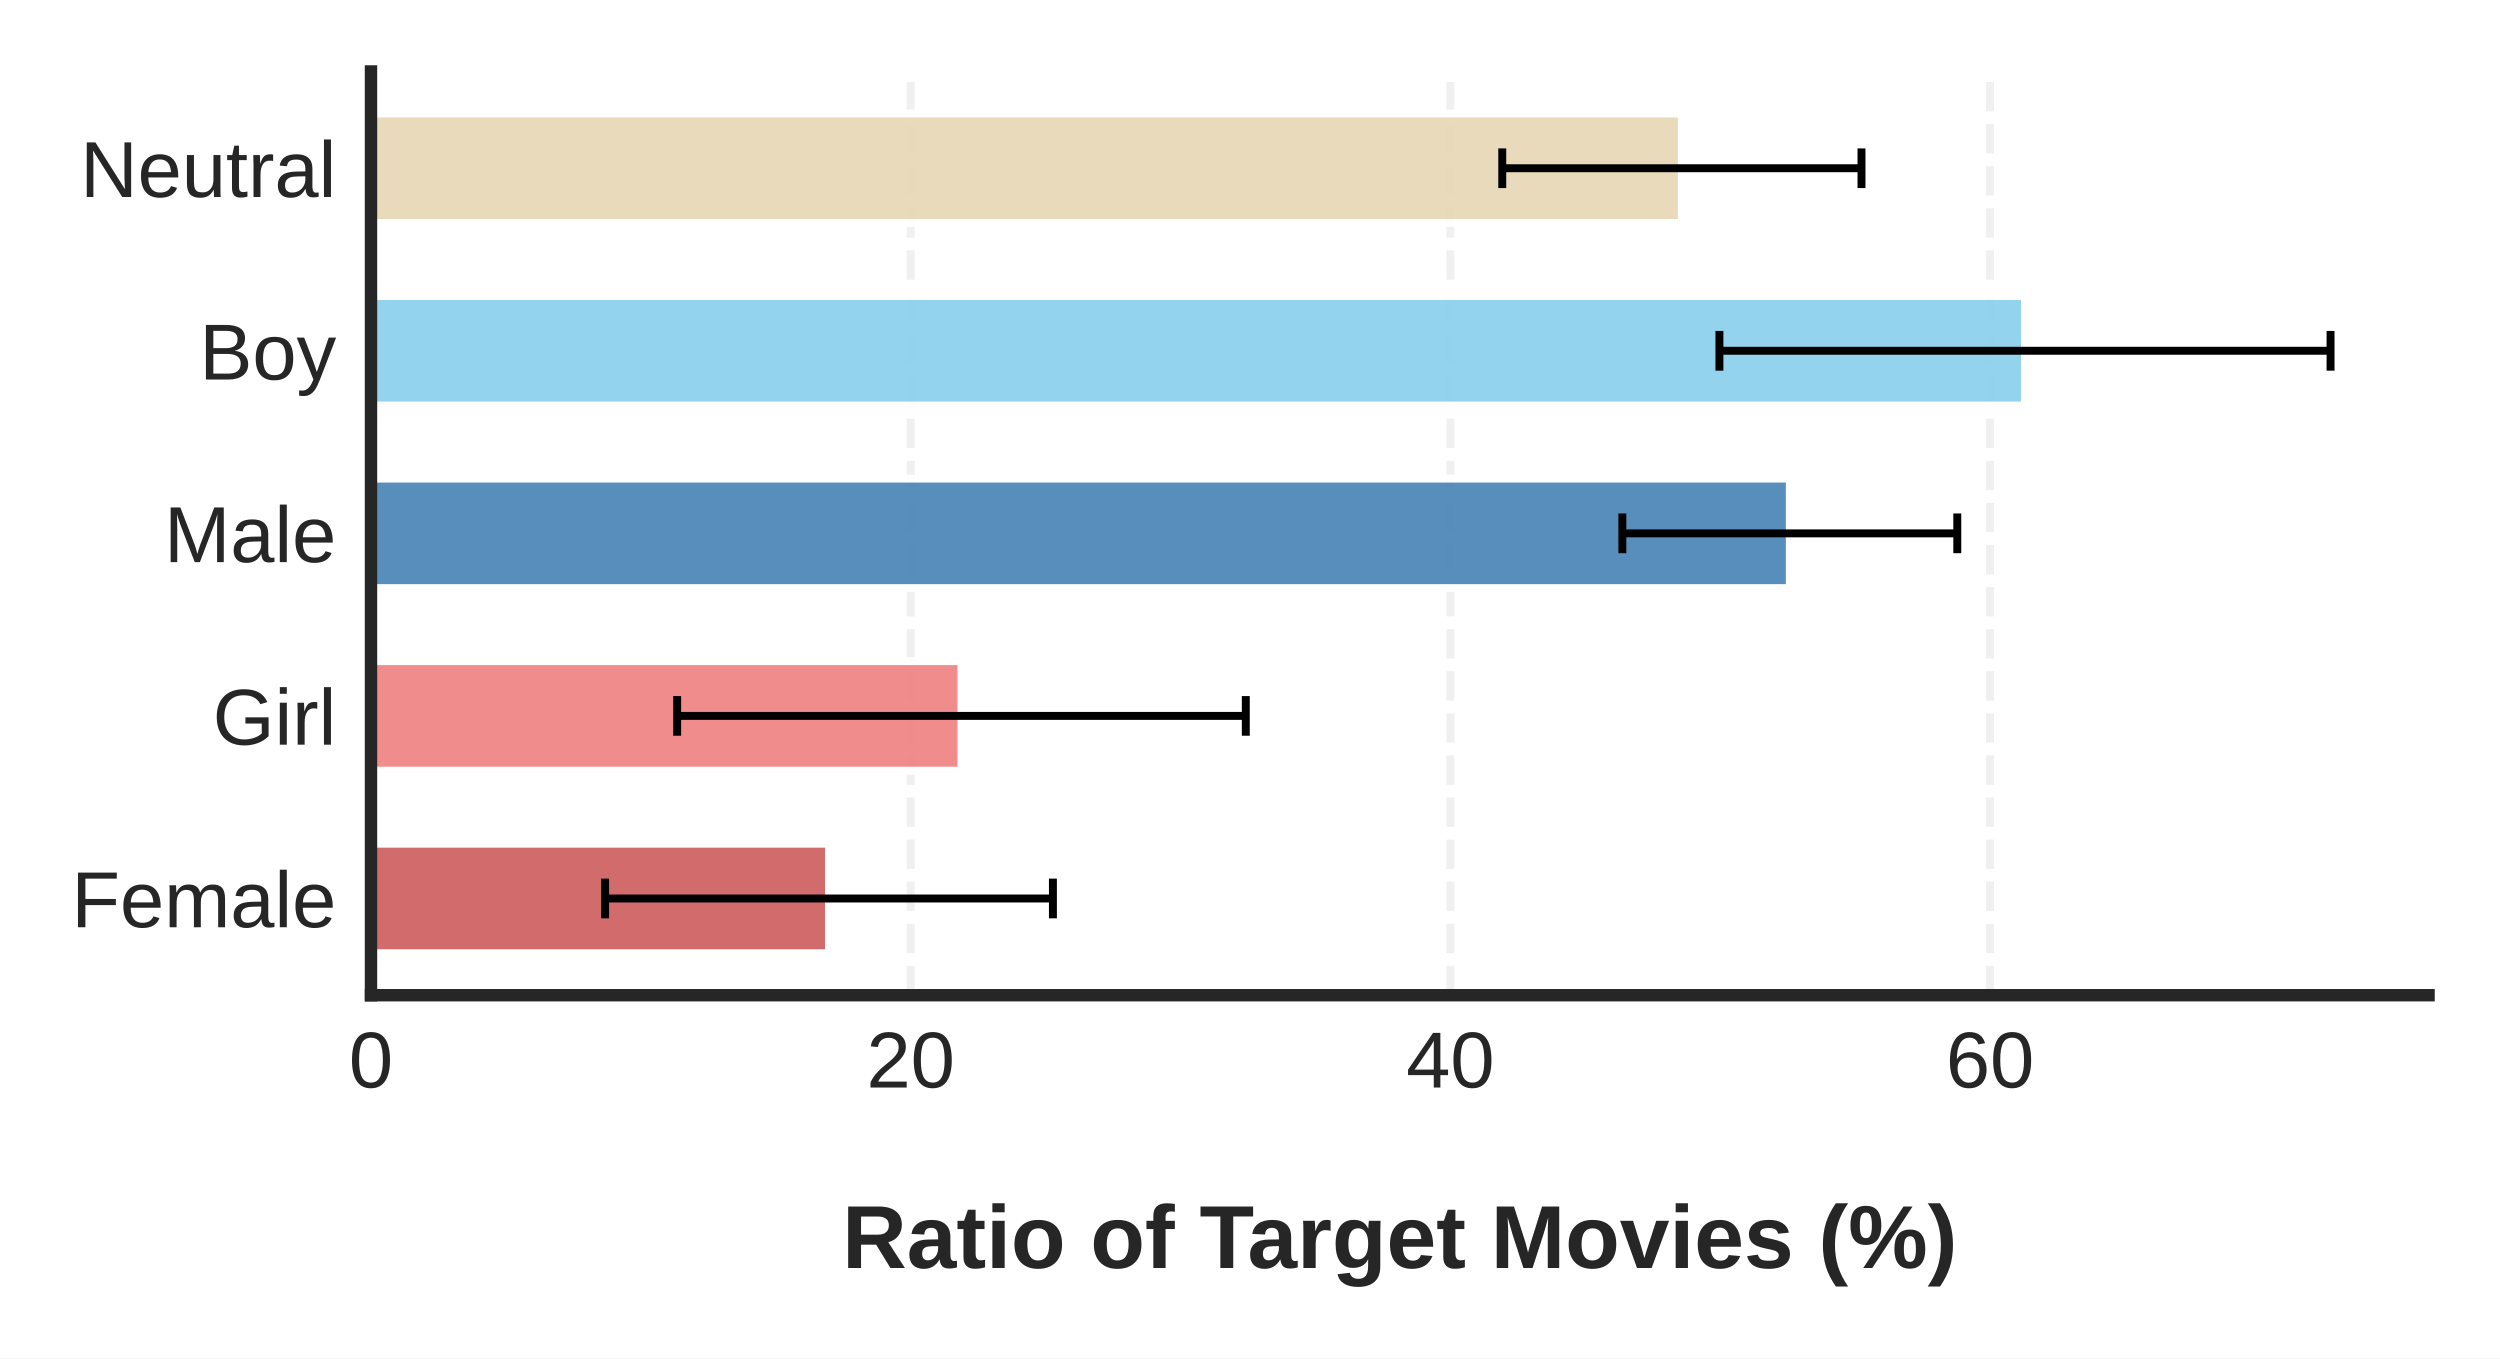
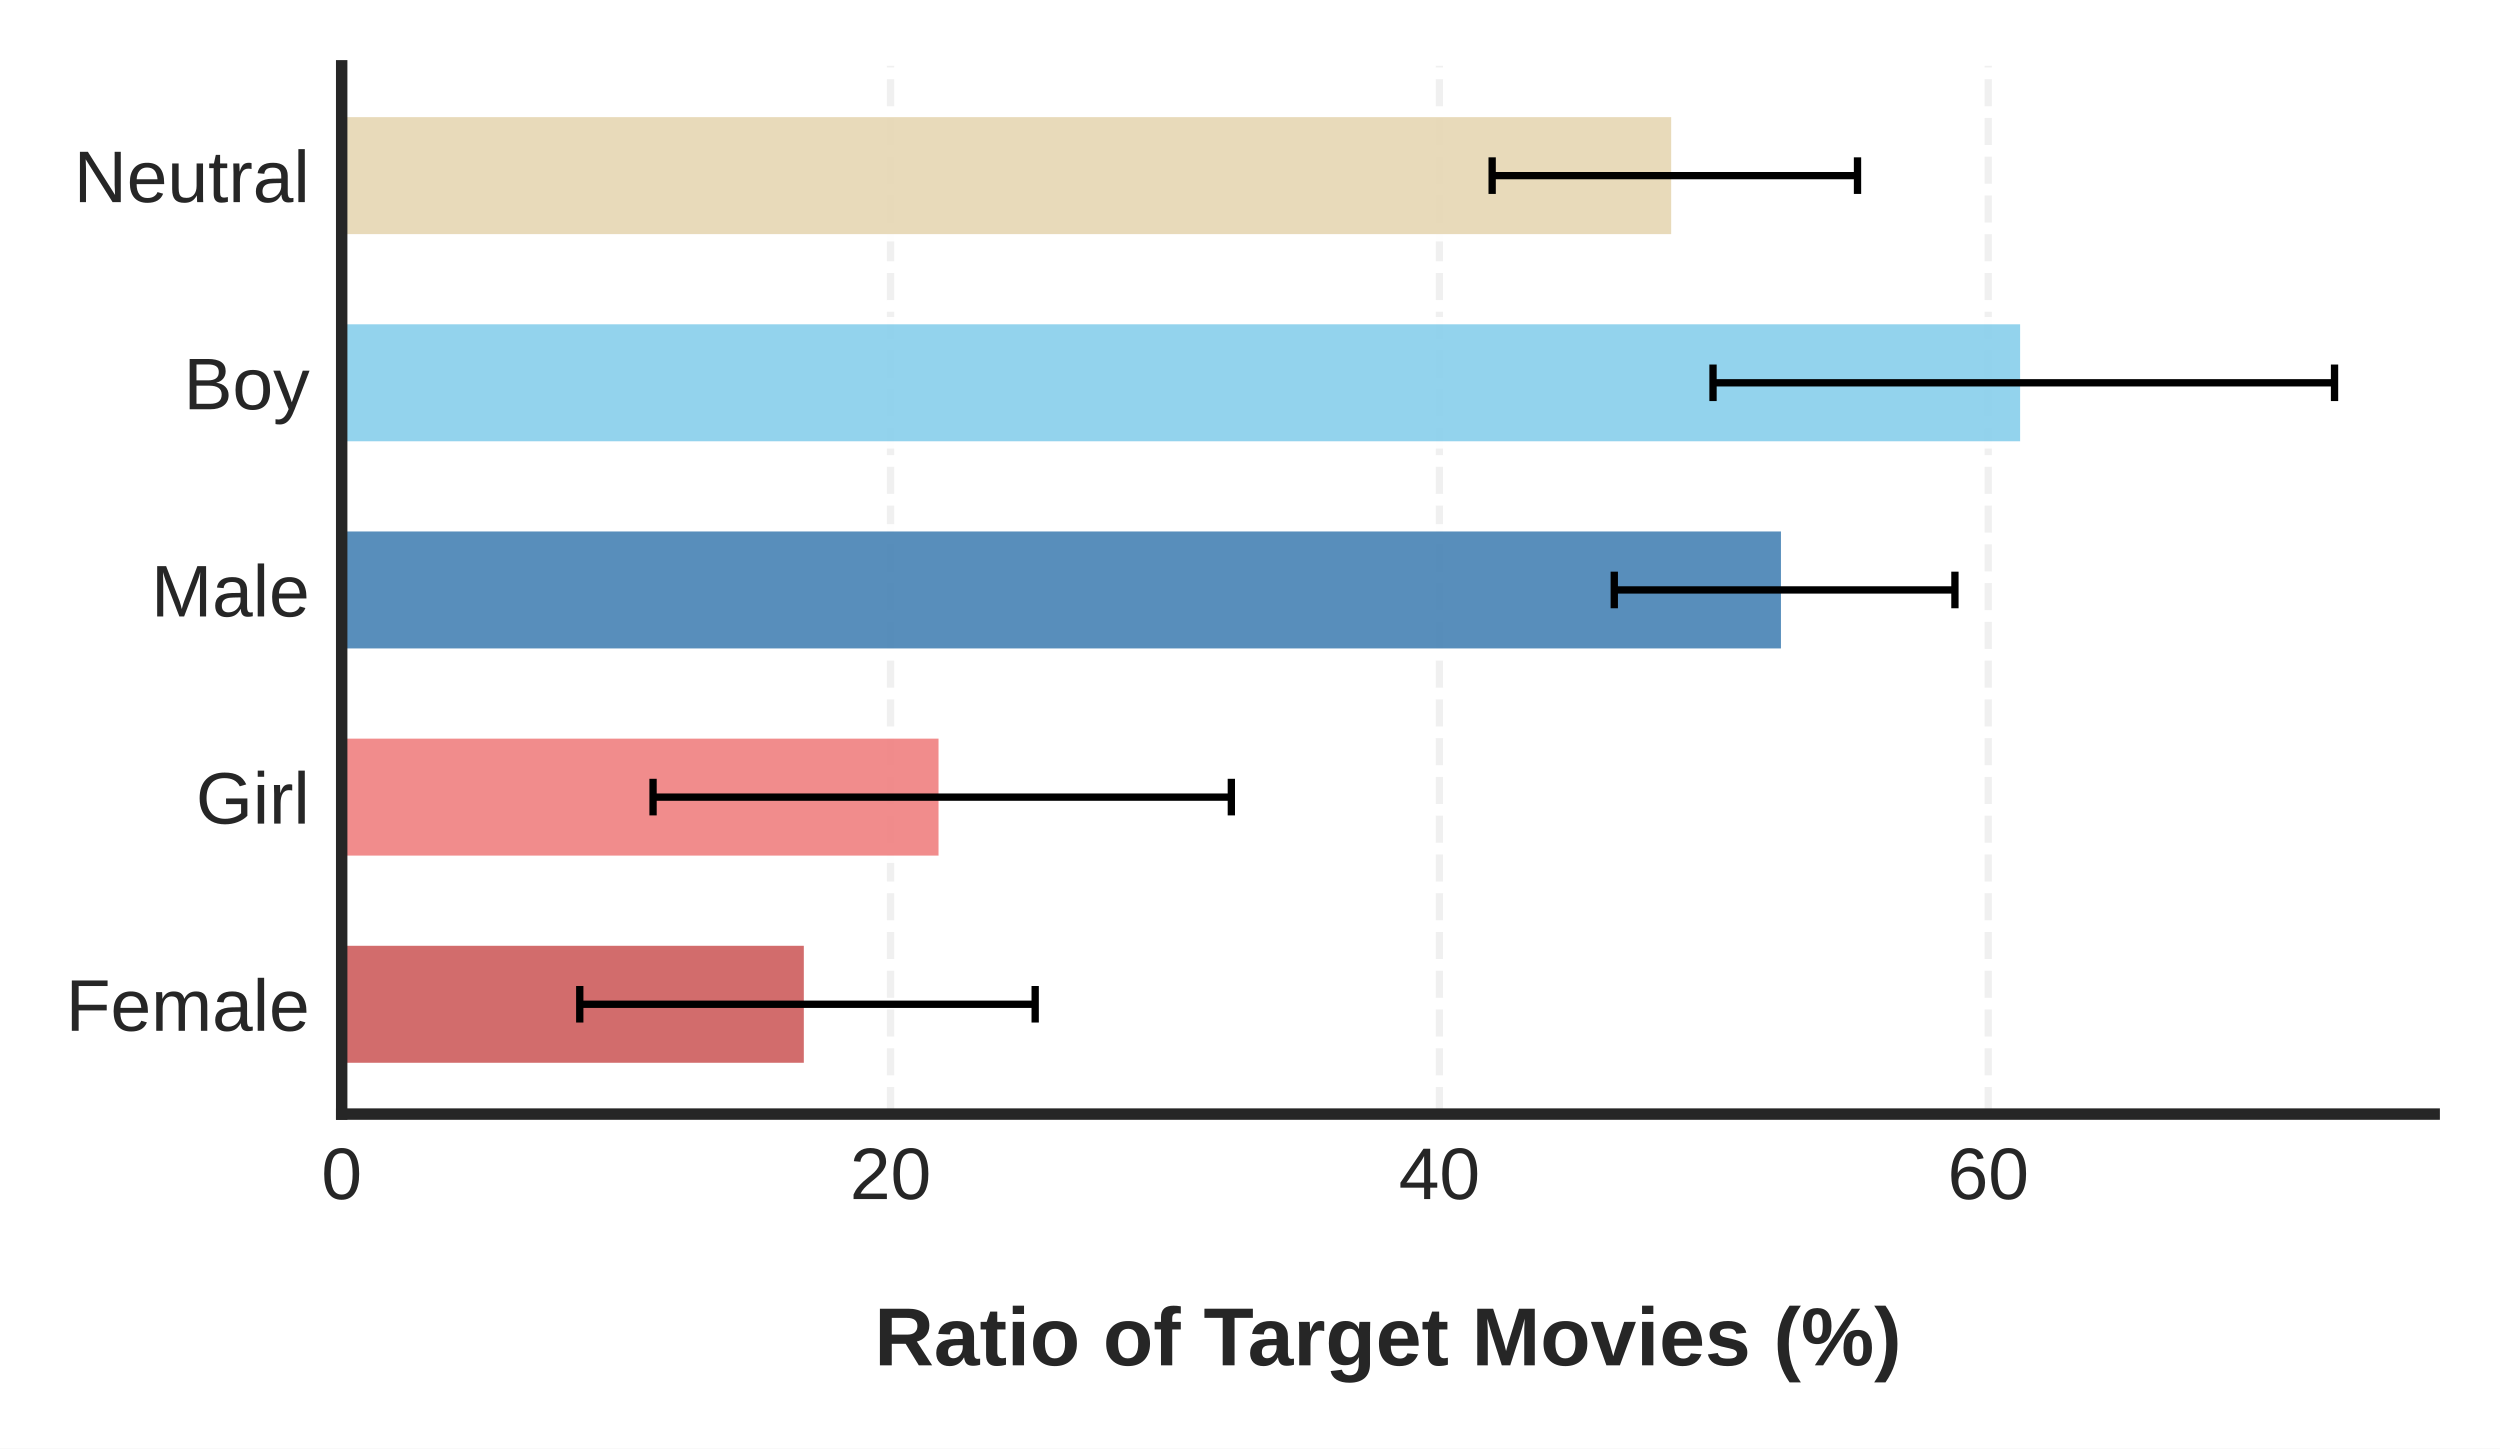
- <svg xmlns="http://www.w3.org/2000/svg" xmlns:xlink="http://www.w3.org/1999/xlink" width="251.854pt" height="136.847pt" viewBox="0 0 251.854 136.847" version="1.1">
+ <svg xmlns="http://www.w3.org/2000/svg" xmlns:xlink="http://www.w3.org/1999/xlink" width="273.454pt" height="158.447pt" viewBox="0 0 273.454 158.447" version="1.1">
  <defs>
    <style type="text/css">*{stroke-linejoin: round; stroke-linecap: butt}</style>
  </defs>
  <g id="figure_1">
    <g id="patch_1">
-       <path d="M 0 136.847  L 251.854 136.847  L 251.854 0  L 0 0  z " style="fill: #ffffff" />
+       <path d="M 0 158.447  L 273.454 158.447  L 273.454 0  L 0 0  z " style="fill: #ffffff" />
    </g>
    <g id="axes_1">
      <g id="patch_2">
-         <path d="M 37.374 100.26  L 244.654 100.26  L 244.654 7.2  L 37.374 7.2  z " style="fill: #ffffff" />
+         <path d="M 37.374 121.86  L 266.254 121.86  L 266.254 7.2  L 37.374 7.2  z " style="fill: #ffffff" />
      </g>
      <g id="matplotlib.axis_1">
        <g id="xtick_1">
          <g id="line2d_1">
-             <path d="M 37.374 100.26  L 37.374 7.2  " clip-path="url(#pb22644acde)" style="fill: none; stroke-dasharray: 2.96,1.28; stroke-dashoffset: 0; stroke: #cccccc; stroke-opacity: 0.3; stroke-width: 0.8" />
+             <path d="M 37.374 121.86  L 37.374 7.2  " clip-path="url(#pe53cbeec93)" style="fill: none; stroke-dasharray: 2.96,1.28; stroke-dashoffset: 0; stroke: #cccccc; stroke-opacity: 0.3; stroke-width: 0.8" />
          </g>
          <g id="text_1">
-             <g style="fill: #262626" transform="translate(35.14937 109.5575) scale(0.08 -0.08)">
+             <g style="fill: #262626" transform="translate(35.14937 131.1575) scale(0.08 -0.08)">
              <defs>
                <path id="LiberationSans-30" d="M 3309 2203  Q 3309 1100 2920 518  Q 2531 -63 1772 -63  Q 1013 -63 631 515  Q 250 1094 250 2203  Q 250 3338 620 3903  Q 991 4469 1791 4469  Q 2569 4469 2939 3897  Q 3309 3325 3309 2203  z M 2738 2203  Q 2738 3156 2517 3584  Q 2297 4013 1791 4013  Q 1272 4013 1045 3591  Q 819 3169 819 2203  Q 819 1266 1048 831  Q 1278 397 1778 397  Q 2275 397 2506 840  Q 2738 1284 2738 2203  z " transform="scale(0.015625)" />
              </defs>
              <use xlink:href="#LiberationSans-30" />
            </g>
          </g>
        </g>
        <g id="xtick_2">
          <g id="line2d_2">
-             <path d="M 91.743 100.26  L 91.743 7.2  " clip-path="url(#pb22644acde)" style="fill: none; stroke-dasharray: 2.96,1.28; stroke-dashoffset: 0; stroke: #cccccc; stroke-opacity: 0.3; stroke-width: 0.8" />
+             <path d="M 97.409 121.86  L 97.409 7.2  " clip-path="url(#pe53cbeec93)" style="fill: none; stroke-dasharray: 2.96,1.28; stroke-dashoffset: 0; stroke: #cccccc; stroke-opacity: 0.3; stroke-width: 0.8" />
          </g>
          <g id="text_2">
-             <g style="fill: #262626" transform="translate(87.29443 109.5575) scale(0.08 -0.08)">
+             <g style="fill: #262626" transform="translate(92.9601 131.1575) scale(0.08 -0.08)">
              <defs>
                <path id="LiberationSans-32" d="M 322 0  L 322 397  Q 481 763 711 1042  Q 941 1322 1194 1548  Q 1447 1775 1695 1969  Q 1944 2163 2144 2356  Q 2344 2550 2467 2762  Q 2591 2975 2591 3244  Q 2591 3606 2378 3806  Q 2166 4006 1788 4006  Q 1428 4006 1195 3811  Q 963 3616 922 3263  L 347 3316  Q 409 3844 795 4156  Q 1181 4469 1788 4469  Q 2453 4469 2811 4155  Q 3169 3841 3169 3263  Q 3169 3006 3051 2753  Q 2934 2500 2703 2247  Q 2472 1994 1819 1463  Q 1459 1169 1246 933  Q 1034 697 941 478  L 3238 478  L 3238 0  L 322 0  z " transform="scale(0.015625)" />
              </defs>
              <use xlink:href="#LiberationSans-32" />
              <use xlink:href="#LiberationSans-30" transform="translate(55.61523 0)" />
            </g>
          </g>
        </g>
        <g id="xtick_3">
          <g id="line2d_3">
-             <path d="M 146.113 100.26  L 146.113 7.2  " clip-path="url(#pb22644acde)" style="fill: none; stroke-dasharray: 2.96,1.28; stroke-dashoffset: 0; stroke: #cccccc; stroke-opacity: 0.3; stroke-width: 0.8" />
+             <path d="M 157.444 121.86  L 157.444 7.2  " clip-path="url(#pe53cbeec93)" style="fill: none; stroke-dasharray: 2.96,1.28; stroke-dashoffset: 0; stroke: #cccccc; stroke-opacity: 0.3; stroke-width: 0.8" />
          </g>
          <g id="text_3">
-             <g style="fill: #262626" transform="translate(141.6639 109.5575) scale(0.08 -0.08)">
+             <g style="fill: #262626" transform="translate(152.9952 131.1575) scale(0.08 -0.08)">
              <defs>
                <path id="LiberationSans-34" d="M 2753 997  L 2753 0  L 2222 0  L 2222 997  L 147 997  L 147 1434  L 2163 4403  L 2753 4403  L 2753 1441  L 3372 1441  L 3372 997  L 2753 997  z M 2222 3769  Q 2216 3750 2134 3603  Q 2053 3456 2013 3397  L 884 1734  L 716 1503  L 666 1441  L 2222 1441  L 2222 3769  z " transform="scale(0.015625)" />
              </defs>
              <use xlink:href="#LiberationSans-34" />
              <use xlink:href="#LiberationSans-30" transform="translate(55.61523 0)" />
            </g>
          </g>
        </g>
        <g id="xtick_4">
          <g id="line2d_4">
-             <path d="M 200.482 100.26  L 200.482 7.2  " clip-path="url(#pb22644acde)" style="fill: none; stroke-dasharray: 2.96,1.28; stroke-dashoffset: 0; stroke: #cccccc; stroke-opacity: 0.3; stroke-width: 0.8" />
+             <path d="M 217.479 121.86  L 217.479 7.2  " clip-path="url(#pe53cbeec93)" style="fill: none; stroke-dasharray: 2.96,1.28; stroke-dashoffset: 0; stroke: #cccccc; stroke-opacity: 0.3; stroke-width: 0.8" />
          </g>
          <g id="text_4">
-             <g style="fill: #262626" transform="translate(196.0333 109.5575) scale(0.08 -0.08)">
+             <g style="fill: #262626" transform="translate(213.0303 131.1575) scale(0.08 -0.08)">
              <defs>
                <path id="LiberationSans-36" d="M 3278 1441  Q 3278 744 2900 340  Q 2522 -63 1856 -63  Q 1113 -63 719 490  Q 325 1044 325 2100  Q 325 3244 734 3856  Q 1144 4469 1900 4469  Q 2897 4469 3156 3572  L 2619 3475  Q 2453 4013 1894 4013  Q 1413 4013 1148 3564  Q 884 3116 884 2266  Q 1038 2550 1316 2698  Q 1594 2847 1953 2847  Q 2563 2847 2920 2465  Q 3278 2084 3278 1441  z M 2706 1416  Q 2706 1894 2472 2153  Q 2238 2413 1819 2413  Q 1425 2413 1183 2183  Q 941 1953 941 1550  Q 941 1041 1192 716  Q 1444 391 1838 391  Q 2244 391 2475 664  Q 2706 938 2706 1416  z " transform="scale(0.015625)" />
              </defs>
              <use xlink:href="#LiberationSans-36" />
              <use xlink:href="#LiberationSans-30" transform="translate(55.61523 0)" />
            </g>
          </g>
        </g>
        <g id="text_5">
-           <g style="fill: #262626" transform="translate(84.84461 127.7397) scale(0.09 -0.09)">
+           <g style="fill: #262626" transform="translate(95.64461 149.3397) scale(0.09 -0.09)">
            <defs>
              <path id="LiberationSans-Bold-52" d="M 3453 0  L 2431 1672  L 1350 1672  L 1350 0  L 428 0  L 428 4403  L 2628 4403  Q 3416 4403 3844 4064  Q 4272 3725 4272 3091  Q 4272 2628 4009 2292  Q 3747 1956 3300 1850  L 4491 0  L 3453 0  z M 3344 3053  Q 3344 3688 2531 3688  L 1350 3688  L 1350 2388  L 2556 2388  Q 2944 2388 3144 2563  Q 3344 2738 3344 3053  z " transform="scale(0.015625)" />
              <path id="LiberationSans-Bold-61" d="M 1228 -63  Q 738 -63 463 204  Q 188 472 188 956  Q 188 1481 530 1756  Q 872 2031 1522 2038  L 2250 2050  L 2250 2222  Q 2250 2553 2134 2714  Q 2019 2875 1756 2875  Q 1513 2875 1398 2764  Q 1284 2653 1256 2397  L 341 2441  Q 425 2934 792 3189  Q 1159 3444 1794 3444  Q 2434 3444 2781 3128  Q 3128 2813 3128 2231  L 3128 1000  Q 3128 716 3192 608  Q 3256 500 3406 500  Q 3506 500 3600 519  L 3600 44  Q 3522 25 3459 9  Q 3397 -6 3334 -15  Q 3272 -25 3201 -31  Q 3131 -38 3038 -38  Q 2706 -38 2548 125  Q 2391 288 2359 603  L 2341 603  Q 1972 -63 1228 -63  z M 2250 1566  L 1800 1559  Q 1494 1547 1366 1492  Q 1238 1438 1170 1325  Q 1103 1213 1103 1025  Q 1103 784 1214 667  Q 1325 550 1509 550  Q 1716 550 1886 662  Q 2056 775 2153 973  Q 2250 1172 2250 1394  L 2250 1566  z " transform="scale(0.015625)" />
              <path id="LiberationSans-Bold-74" d="M 1313 -56  Q 925 -56 715 155  Q 506 366 506 794  L 506 2788  L 78 2788  L 78 3381  L 550 3381  L 825 4175  L 1375 4175  L 1375 3381  L 2016 3381  L 2016 2788  L 1375 2788  L 1375 1031  Q 1375 784 1469 667  Q 1563 550 1759 550  Q 1863 550 2053 594  L 2053 50  Q 1728 -56 1313 -56  z " transform="scale(0.015625)" />
              <path id="LiberationSans-Bold-69" d="M 447 3991  L 447 4638  L 1325 4638  L 1325 3991  L 447 3991  z M 447 0  L 447 3381  L 1325 3381  L 1325 0  L 447 0  z " transform="scale(0.015625)" />
              <path id="LiberationSans-Bold-6f" d="M 3659 1694  Q 3659 872 3203 404  Q 2747 -63 1941 -63  Q 1150 -63 700 406  Q 250 875 250 1694  Q 250 2509 700 2976  Q 1150 3444 1959 3444  Q 2788 3444 3223 2992  Q 3659 2541 3659 1694  z M 2741 1694  Q 2741 2297 2544 2569  Q 2347 2841 1972 2841  Q 1172 2841 1172 1694  Q 1172 1128 1367 833  Q 1563 538 1931 538  Q 2741 538 2741 1694  z " transform="scale(0.015625)" />
              <path id="LiberationSans-Bold-20" transform="scale(0.015625)" />
              <path id="LiberationSans-Bold-66" d="M 1478 2788  L 1478 0  L 603 0  L 603 2788  L 109 2788  L 109 3381  L 603 3381  L 603 3734  Q 603 4194 847 4416  Q 1091 4638 1588 4638  Q 1834 4638 2144 4588  L 2144 4022  Q 2016 4050 1888 4050  Q 1663 4050 1570 3961  Q 1478 3872 1478 3647  L 1478 3381  L 2144 3381  L 2144 2788  L 1478 2788  z " transform="scale(0.015625)" />
              <path id="LiberationSans-Bold-54" d="M 2416 3691  L 2416 0  L 1494 0  L 1494 3691  L 72 3691  L 72 4403  L 3841 4403  L 3841 3691  L 2416 3691  z " transform="scale(0.015625)" />
              <path id="LiberationSans-Bold-72" d="M 447 0  L 447 2588  Q 447 2866 439 3052  Q 431 3238 422 3381  L 1259 3381  Q 1269 3325 1284 3039  Q 1300 2753 1300 2659  L 1313 2659  Q 1441 3016 1541 3161  Q 1641 3306 1778 3376  Q 1916 3447 2122 3447  Q 2291 3447 2394 3400  L 2394 2666  Q 2181 2713 2019 2713  Q 1691 2713 1508 2447  Q 1325 2181 1325 1659  L 1325 0  L 447 0  z " transform="scale(0.015625)" />
              <path id="LiberationSans-Bold-67" d="M 1863 -1356  Q 1244 -1356 867 -1120  Q 491 -884 403 -447  L 1281 -344  Q 1328 -547 1483 -662  Q 1638 -778 1888 -778  Q 2253 -778 2422 -553  Q 2591 -328 2591 116  L 2591 294  L 2597 628  L 2591 628  Q 2300 6 1503 6  Q 913 6 588 450  Q 263 894 263 1719  Q 263 2547 597 2997  Q 931 3447 1569 3447  Q 2306 3447 2591 2838  L 2606 2838  Q 2606 2947 2620 3134  Q 2634 3322 2650 3381  L 3481 3381  Q 3463 3044 3463 2600  L 3463 103  Q 3463 -619 3053 -987  Q 2644 -1356 1863 -1356  z M 2597 1738  Q 2597 2259 2411 2551  Q 2225 2844 1881 2844  Q 1178 2844 1178 1719  Q 1178 616 1875 616  Q 2225 616 2411 908  Q 2597 1200 2597 1738  z " transform="scale(0.015625)" />
              <path id="LiberationSans-Bold-65" d="M 1831 -63  Q 1069 -63 659 389  Q 250 841 250 1706  Q 250 2544 665 2994  Q 1081 3444 1844 3444  Q 2572 3444 2956 2961  Q 3341 2478 3341 1547  L 3341 1522  L 1172 1522  Q 1172 1028 1355 776  Q 1538 525 1875 525  Q 2341 525 2463 928  L 3291 856  Q 2931 -63 1831 -63  z M 1831 2891  Q 1522 2891 1355 2675  Q 1188 2459 1178 2072  L 2491 2072  Q 2466 2481 2294 2686  Q 2122 2891 1831 2891  z " transform="scale(0.015625)" />
              <path id="LiberationSans-Bold-4d" d="M 4084 0  L 4084 2669  Q 4084 2759 4086 2850  Q 4088 2941 4116 3628  Q 3894 2788 3788 2456  L 2994 0  L 2338 0  L 1544 2456  L 1209 3628  Q 1247 2903 1247 2669  L 1247 0  L 428 0  L 428 4403  L 1663 4403  L 2450 1941  L 2519 1703  L 2669 1113  L 2866 1819  L 3675 4403  L 4903 4403  L 4903 0  L 4084 0  z " transform="scale(0.015625)" />
              <path id="LiberationSans-Bold-76" d="M 2284 0  L 1234 0  L 25 3381  L 953 3381  L 1544 1491  Q 1591 1334 1766 709  Q 1797 838 1894 1159  Q 1991 1481 2613 3381  L 3531 3381  L 2284 0  z " transform="scale(0.015625)" />
              <path id="LiberationSans-Bold-73" d="M 3297 988  Q 3297 497 2895 217  Q 2494 -63 1784 -63  Q 1088 -63 717 157  Q 347 378 225 844  L 997 959  Q 1063 719 1223 619  Q 1384 519 1784 519  Q 2153 519 2322 612  Q 2491 706 2491 906  Q 2491 1069 2355 1164  Q 2219 1259 1894 1325  Q 1150 1472 890 1598  Q 631 1725 495 1926  Q 359 2128 359 2422  Q 359 2906 732 3176  Q 1106 3447 1791 3447  Q 2394 3447 2761 3212  Q 3128 2978 3219 2534  L 2441 2453  Q 2403 2659 2256 2761  Q 2109 2863 1791 2863  Q 1478 2863 1322 2783  Q 1166 2703 1166 2516  Q 1166 2369 1286 2283  Q 1406 2197 1691 2141  Q 2088 2059 2395 1973  Q 2703 1888 2889 1769  Q 3075 1650 3186 1464  Q 3297 1278 3297 988  z " transform="scale(0.015625)" />
              <path id="LiberationSans-Bold-28" d="M 1247 -1328  Q 756 -622 537 81  Q 319 784 319 1659  Q 319 2531 537 3232  Q 756 3934 1247 4638  L 2125 4638  Q 1631 3925 1407 3219  Q 1184 2513 1184 1656  Q 1184 803 1406 101  Q 1628 -600 2125 -1328  L 1247 -1328  z " transform="scale(0.015625)" />
              <path id="LiberationSans-Bold-25" d="M 5522 1350  Q 5522 669 5240 309  Q 4959 -50 4416 -50  Q 3866 -50 3587 306  Q 3309 663 3309 1350  Q 3309 2050 3578 2401  Q 3847 2753 4428 2753  Q 4991 2753 5256 2398  Q 5522 2044 5522 1350  z M 1725 0  L 1081 0  L 3956 4403  L 4609 4403  L 1725 0  z M 1275 4453  Q 1834 4453 2104 4100  Q 2375 3747 2375 3053  Q 2375 2372 2092 2011  Q 1809 1650 1259 1650  Q 716 1650 437 2008  Q 159 2366 159 3053  Q 159 3763 428 4108  Q 697 4453 1275 4453  z M 4850 1350  Q 4850 1847 4754 2059  Q 4659 2272 4428 2272  Q 4178 2272 4083 2056  Q 3988 1841 3988 1350  Q 3988 850 4088 645  Q 4188 441 4422 441  Q 4650 441 4750 653  Q 4850 866 4850 1350  z M 1697 3053  Q 1697 3544 1601 3756  Q 1506 3969 1275 3969  Q 1025 3969 928 3758  Q 831 3547 831 3053  Q 831 2559 932 2348  Q 1034 2138 1269 2138  Q 1500 2138 1598 2350  Q 1697 2563 1697 3053  z " transform="scale(0.015625)" />
              <path id="LiberationSans-Bold-29" d="M 6 -1328  Q 506 -597 726 101  Q 947 800 947 1656  Q 947 2516 722 3223  Q 497 3931 6 4638  L 884 4638  Q 1378 3928 1595 3225  Q 1813 2522 1813 1659  Q 1813 791 1595 87  Q 1378 -616 884 -1328  L 6 -1328  z " transform="scale(0.015625)" />
            </defs>
            <use xlink:href="#LiberationSans-Bold-52" />
            <use xlink:href="#LiberationSans-Bold-61" transform="translate(72.2168 0)" />
            <use xlink:href="#LiberationSans-Bold-74" transform="translate(127.832 0)" />
            <use xlink:href="#LiberationSans-Bold-69" transform="translate(161.1328 0)" />
            <use xlink:href="#LiberationSans-Bold-6f" transform="translate(188.916 0)" />
            <use xlink:href="#LiberationSans-Bold-20" transform="translate(250 0)" />
            <use xlink:href="#LiberationSans-Bold-6f" transform="translate(277.7832 0)" />
            <use xlink:href="#LiberationSans-Bold-66" transform="translate(338.8672 0)" />
            <use xlink:href="#LiberationSans-Bold-20" transform="translate(372.168 0)" />
            <use xlink:href="#LiberationSans-Bold-54" transform="translate(399.9512 0)" />
            <use xlink:href="#LiberationSans-Bold-61" transform="translate(453.6602 0)" />
            <use xlink:href="#LiberationSans-Bold-72" transform="translate(509.2754 0)" />
            <use xlink:href="#LiberationSans-Bold-67" transform="translate(548.1914 0)" />
            <use xlink:href="#LiberationSans-Bold-65" transform="translate(609.2754 0)" />
            <use xlink:href="#LiberationSans-Bold-74" transform="translate(664.8906 0)" />
            <use xlink:href="#LiberationSans-Bold-20" transform="translate(698.1914 0)" />
            <use xlink:href="#LiberationSans-Bold-4d" transform="translate(725.9746 0)" />
            <use xlink:href="#LiberationSans-Bold-6f" transform="translate(809.2754 0)" />
            <use xlink:href="#LiberationSans-Bold-76" transform="translate(870.3594 0)" />
            <use xlink:href="#LiberationSans-Bold-69" transform="translate(925.9746 0)" />
            <use xlink:href="#LiberationSans-Bold-65" transform="translate(953.7578 0)" />
            <use xlink:href="#LiberationSans-Bold-73" transform="translate(1009.373 0)" />
            <use xlink:href="#LiberationSans-Bold-20" transform="translate(1064.988 0)" />
            <use xlink:href="#LiberationSans-Bold-28" transform="translate(1092.771 0)" />
            <use xlink:href="#LiberationSans-Bold-25" transform="translate(1126.072 0)" />
            <use xlink:href="#LiberationSans-Bold-29" transform="translate(1214.988 0)" />
          </g>
        </g>
      </g>
      <g id="matplotlib.axis_2">
        <g id="ytick_1">
          <g id="text_6">
-             <g style="fill: #262626" transform="translate(7.2 93.41136) scale(0.08 -0.08)">
+             <g style="fill: #262626" transform="translate(7.2 112.7489) scale(0.08 -0.08)">
              <defs>
                <path id="LiberationSans-46" d="M 1122 3916  L 1122 2278  L 3578 2278  L 3578 1784  L 1122 1784  L 1122 0  L 525 0  L 525 4403  L 3653 4403  L 3653 3916  L 1122 3916  z " transform="scale(0.015625)" />
                <path id="LiberationSans-65" d="M 863 1572  Q 863 991 1103 675  Q 1344 359 1806 359  Q 2172 359 2392 506  Q 2613 653 2691 878  L 3184 738  Q 2881 -63 1806 -63  Q 1056 -63 664 384  Q 272 831 272 1713  Q 272 2550 664 2997  Q 1056 3444 1784 3444  Q 3275 3444 3275 1647  L 3275 1572  L 863 1572  z M 2694 2003  Q 2647 2538 2422 2783  Q 2197 3028 1775 3028  Q 1366 3028 1127 2754  Q 888 2481 869 2003  L 2694 2003  z " transform="scale(0.015625)" />
                <path id="LiberationSans-6d" d="M 2400 0  L 2400 2144  Q 2400 2634 2265 2821  Q 2131 3009 1781 3009  Q 1422 3009 1212 2734  Q 1003 2459 1003 1959  L 1003 0  L 444 0  L 444 2659  Q 444 3250 425 3381  L 956 3381  Q 959 3366 962 3297  Q 966 3228 970 3139  Q 975 3050 981 2803  L 991 2803  Q 1172 3163 1406 3303  Q 1641 3444 1978 3444  Q 2363 3444 2586 3291  Q 2809 3138 2897 2803  L 2906 2803  Q 3081 3144 3329 3294  Q 3578 3444 3931 3444  Q 4444 3444 4676 3166  Q 4909 2888 4909 2253  L 4909 0  L 4353 0  L 4353 2144  Q 4353 2634 4218 2821  Q 4084 3009 3734 3009  Q 3366 3009 3161 2736  Q 2956 2463 2956 1959  L 2956 0  L 2400 0  z " transform="scale(0.015625)" />
                <path id="LiberationSans-61" d="M 1294 -63  Q 784 -63 528 206  Q 272 475 272 944  Q 272 1469 617 1750  Q 963 2031 1731 2050  L 2491 2063  L 2491 2247  Q 2491 2659 2316 2837  Q 2141 3016 1766 3016  Q 1388 3016 1216 2887  Q 1044 2759 1009 2478  L 422 2531  Q 566 3444 1778 3444  Q 2416 3444 2737 3151  Q 3059 2859 3059 2306  L 3059 850  Q 3059 600 3125 473  Q 3191 347 3375 347  Q 3456 347 3559 369  L 3559 19  Q 3347 -31 3125 -31  Q 2813 -31 2670 133  Q 2528 297 2509 647  L 2491 647  Q 2275 259 1989 98  Q 1703 -63 1294 -63  z M 1422 359  Q 1731 359 1972 500  Q 2213 641 2352 886  Q 2491 1131 2491 1391  L 2491 1669  L 1875 1656  Q 1478 1650 1273 1575  Q 1069 1500 959 1344  Q 850 1188 850 934  Q 850 659 998 509  Q 1147 359 1422 359  z " transform="scale(0.015625)" />
                <path id="LiberationSans-6c" d="M 431 0  L 431 4638  L 994 4638  L 994 0  L 431 0  z " transform="scale(0.015625)" />
              </defs>
              <use xlink:href="#LiberationSans-46" />
              <use xlink:href="#LiberationSans-65" transform="translate(61.08398 0)" />
              <use xlink:href="#LiberationSans-6d" transform="translate(116.6992 0)" />
              <use xlink:href="#LiberationSans-61" transform="translate(200 0)" />
              <use xlink:href="#LiberationSans-6c" transform="translate(255.6152 0)" />
              <use xlink:href="#LiberationSans-65" transform="translate(277.832 0)" />
            </g>
          </g>
        </g>
        <g id="ytick_2">
          <g id="text_7">
-             <g style="fill: #262626" transform="translate(21.4325 75.02005) scale(0.08 -0.08)">
+             <g style="fill: #262626" transform="translate(21.4325 90.08883) scale(0.08 -0.08)">
              <defs>
                <path id="LiberationSans-47" d="M 322 2222  Q 322 3294 897 3881  Q 1472 4469 2513 4469  Q 3244 4469 3700 4222  Q 4156 3975 4403 3431  L 3834 3263  Q 3647 3638 3317 3809  Q 2988 3981 2497 3981  Q 1734 3981 1331 3520  Q 928 3059 928 2222  Q 928 1388 1356 905  Q 1784 422 2541 422  Q 2972 422 3345 553  Q 3719 684 3950 909  L 3950 1703  L 2634 1703  L 2634 2203  L 4500 2203  L 4500 684  Q 4150 328 3642 132  Q 3134 -63 2541 -63  Q 1850 -63 1350 212  Q 850 488 586 1005  Q 322 1522 322 2222  z " transform="scale(0.015625)" />
                <path id="LiberationSans-69" d="M 428 4100  L 428 4638  L 991 4638  L 991 4100  L 428 4100  z M 428 0  L 428 3381  L 991 3381  L 991 0  L 428 0  z " transform="scale(0.015625)" />
                <path id="LiberationSans-72" d="M 444 0  L 444 2594  Q 444 2950 425 3381  L 956 3381  Q 981 2806 981 2691  L 994 2691  Q 1128 3125 1303 3284  Q 1478 3444 1797 3444  Q 1909 3444 2025 3413  L 2025 2897  Q 1913 2928 1725 2928  Q 1375 2928 1190 2626  Q 1006 2325 1006 1763  L 1006 0  L 444 0  z " transform="scale(0.015625)" />
              </defs>
              <use xlink:href="#LiberationSans-47" />
              <use xlink:href="#LiberationSans-69" transform="translate(77.7832 0)" />
              <use xlink:href="#LiberationSans-72" transform="translate(100 0)" />
              <use xlink:href="#LiberationSans-6c" transform="translate(133.3008 0)" />
            </g>
          </g>
        </g>
        <g id="ytick_3">
          <g id="text_8">
-             <g style="fill: #262626" transform="translate(16.535 56.62875) scale(0.08 -0.08)">
+             <g style="fill: #262626" transform="translate(16.535 67.42875) scale(0.08 -0.08)">
              <defs>
                <path id="LiberationSans-4d" d="M 4269 0  L 4269 2938  Q 4269 3425 4297 3875  Q 4144 3316 4022 3000  L 2884 0  L 2466 0  L 1313 3000  L 1138 3531  L 1034 3875  L 1044 3528  L 1056 2938  L 1056 0  L 525 0  L 525 4403  L 1309 4403  L 2481 1350  Q 2544 1166 2601 955  Q 2659 744 2678 650  Q 2703 775 2783 1029  Q 2863 1284 2891 1350  L 4041 4403  L 4806 4403  L 4806 0  L 4269 0  z " transform="scale(0.015625)" />
              </defs>
              <use xlink:href="#LiberationSans-4d" />
              <use xlink:href="#LiberationSans-61" transform="translate(83.30078 0)" />
              <use xlink:href="#LiberationSans-6c" transform="translate(138.916 0)" />
              <use xlink:href="#LiberationSans-65" transform="translate(161.1328 0)" />
            </g>
          </g>
        </g>
        <g id="ytick_4">
          <g id="text_9">
-             <g style="fill: #262626" transform="translate(20.08875 38.23745) scale(0.08 -0.08)">
+             <g style="fill: #262626" transform="translate(20.08875 44.76867) scale(0.08 -0.08)">
              <defs>
                <path id="LiberationSans-42" d="M 3931 1241  Q 3931 653 3503 326  Q 3075 0 2313 0  L 525 0  L 525 4403  L 2125 4403  Q 3675 4403 3675 3334  Q 3675 2944 3456 2678  Q 3238 2413 2838 2322  Q 3363 2259 3647 1970  Q 3931 1681 3931 1241  z M 3075 3263  Q 3075 3619 2831 3772  Q 2588 3925 2125 3925  L 1122 3925  L 1122 2531  L 2125 2531  Q 2603 2531 2839 2711  Q 3075 2891 3075 3263  z M 3328 1288  Q 3328 2066 2234 2066  L 1122 2066  L 1122 478  L 2281 478  Q 2828 478 3078 681  Q 3328 884 3328 1288  z " transform="scale(0.015625)" />
                <path id="LiberationSans-6f" d="M 3291 1694  Q 3291 806 2900 371  Q 2509 -63 1766 -63  Q 1025 -63 647 389  Q 269 841 269 1694  Q 269 3444 1784 3444  Q 2559 3444 2925 3017  Q 3291 2591 3291 1694  z M 2700 1694  Q 2700 2394 2492 2711  Q 2284 3028 1794 3028  Q 1300 3028 1079 2704  Q 859 2381 859 1694  Q 859 1025 1076 689  Q 1294 353 1759 353  Q 2266 353 2483 678  Q 2700 1003 2700 1694  z " transform="scale(0.015625)" />
                <path id="LiberationSans-79" d="M 597 -1328  Q 366 -1328 209 -1294  L 209 -872  Q 328 -891 472 -891  Q 997 -891 1303 -119  L 1356 16  L 16 3381  L 616 3381  L 1328 1513  Q 1344 1469 1366 1408  Q 1388 1347 1506 1000  Q 1625 653 1634 613  L 1853 1228  L 2594 3381  L 3188 3381  L 1888 0  Q 1678 -541 1497 -805  Q 1316 -1069 1095 -1198  Q 875 -1328 597 -1328  z " transform="scale(0.015625)" />
              </defs>
              <use xlink:href="#LiberationSans-42" />
              <use xlink:href="#LiberationSans-6f" transform="translate(66.69922 0)" />
              <use xlink:href="#LiberationSans-79" transform="translate(122.3145 0)" />
            </g>
          </g>
        </g>
        <g id="ytick_5">
          <g id="text_10">
-             <g style="fill: #262626" transform="translate(8.08625 19.84614) scale(0.08 -0.08)">
+             <g style="fill: #262626" transform="translate(8.08625 22.10859) scale(0.08 -0.08)">
              <defs>
                <path id="LiberationSans-4e" d="M 3381 0  L 1025 3750  L 1041 3447  L 1056 2925  L 1056 0  L 525 0  L 525 4403  L 1219 4403  L 3600 628  Q 3563 1241 3563 1516  L 3563 4403  L 4100 4403  L 4100 0  L 3381 0  z " transform="scale(0.015625)" />
                <path id="LiberationSans-75" d="M 981 3381  L 981 1238  Q 981 903 1047 718  Q 1113 534 1256 453  Q 1400 372 1678 372  Q 2084 372 2318 650  Q 2553 928 2553 1422  L 2553 3381  L 3116 3381  L 3116 722  Q 3116 131 3134 0  L 2603 0  Q 2600 16 2597 84  Q 2594 153 2589 242  Q 2584 331 2578 578  L 2569 578  Q 2375 228 2120 82  Q 1866 -63 1488 -63  Q 931 -63 673 214  Q 416 491 416 1128  L 416 3381  L 981 3381  z " transform="scale(0.015625)" />
                <path id="LiberationSans-74" d="M 1731 25  Q 1453 -50 1163 -50  Q 488 -50 488 716  L 488 2972  L 97 2972  L 97 3381  L 509 3381  L 675 4138  L 1050 4138  L 1050 3381  L 1675 3381  L 1675 2972  L 1050 2972  L 1050 838  Q 1050 594 1129 495  Q 1209 397 1406 397  Q 1519 397 1731 441  L 1731 25  z " transform="scale(0.015625)" />
              </defs>
              <use xlink:href="#LiberationSans-4e" />
              <use xlink:href="#LiberationSans-65" transform="translate(72.2168 0)" />
              <use xlink:href="#LiberationSans-75" transform="translate(127.832 0)" />
              <use xlink:href="#LiberationSans-74" transform="translate(183.4473 0)" />
              <use xlink:href="#LiberationSans-72" transform="translate(211.2305 0)" />
              <use xlink:href="#LiberationSans-61" transform="translate(244.5312 0)" />
              <use xlink:href="#LiberationSans-6c" transform="translate(300.1465 0)" />
            </g>
          </g>
        </g>
      </g>
      <g id="patch_3">
-         <path d="M 37.374 96.03  L 83.514 96.03  L 83.514 84.995  L 37.374 84.995  z " clip-path="url(#pb22644acde)" style="fill: #cd5c5c; opacity: 0.9; stroke: #ffffff; stroke-width: 0.8; stroke-linejoin: miter" />
+         <path d="M 37.374 116.648  L 88.323 116.648  L 88.323 103.052  L 37.374 103.052  z " clip-path="url(#pe53cbeec93)" style="fill: #cd5c5c; opacity: 0.9; stroke: #ffffff; stroke-width: 0.8; stroke-linejoin: miter" />
      </g>
      <g id="patch_4">
-         <path d="M 37.374 77.639  L 96.86 77.639  L 96.86 66.604  L 37.374 66.604  z " clip-path="url(#pb22644acde)" style="fill: #f08080; opacity: 0.9; stroke: #ffffff; stroke-width: 0.8; stroke-linejoin: miter" />
+         <path d="M 37.374 93.988  L 103.059 93.988  L 103.059 80.392  L 37.374 80.392  z " clip-path="url(#pe53cbeec93)" style="fill: #f08080; opacity: 0.9; stroke: #ffffff; stroke-width: 0.8; stroke-linejoin: miter" />
      </g>
      <g id="patch_5">
-         <path d="M 37.374 59.247  L 180.308 59.247  L 180.308 48.213  L 37.374 48.213  z " clip-path="url(#pb22644acde)" style="fill: #4682b4; opacity: 0.9; stroke: #ffffff; stroke-width: 0.8; stroke-linejoin: miter" />
+         <path d="M 37.374 71.328  L 195.203 71.328  L 195.203 57.732  L 37.374 57.732  z " clip-path="url(#pe53cbeec93)" style="fill: #4682b4; opacity: 0.9; stroke: #ffffff; stroke-width: 0.8; stroke-linejoin: miter" />
      </g>
      <g id="patch_6">
-         <path d="M 37.374 40.856  L 204 40.856  L 204 29.821  L 37.374 29.821  z " clip-path="url(#pb22644acde)" style="fill: #87ceeb; opacity: 0.9; stroke: #ffffff; stroke-width: 0.8; stroke-linejoin: miter" />
+         <path d="M 37.374 48.668  L 221.364 48.668  L 221.364 35.072  L 37.374 35.072  z " clip-path="url(#pe53cbeec93)" style="fill: #87ceeb; opacity: 0.9; stroke: #ffffff; stroke-width: 0.8; stroke-linejoin: miter" />
      </g>
      <g id="patch_7">
-         <path d="M 37.374 22.465  L 169.434 22.465  L 169.434 11.43  L 37.374 11.43  z " clip-path="url(#pb22644acde)" style="fill: #e6d6b3; opacity: 0.9; stroke: #ffffff; stroke-width: 0.8; stroke-linejoin: miter" />
+         <path d="M 37.374 26.008  L 183.196 26.008  L 183.196 12.412  L 37.374 12.412  z " clip-path="url(#pe53cbeec93)" style="fill: #e6d6b3; opacity: 0.9; stroke: #ffffff; stroke-width: 0.8; stroke-linejoin: miter" />
      </g>
      <g id="LineCollection_1">
-         <path d="M 60.957 90.513  L 106.072 90.513  " clip-path="url(#pb22644acde)" style="fill: none; stroke: #000000; stroke-width: 0.8" />
-         <path d="M 68.218 72.121  L 125.503 72.121  " clip-path="url(#pb22644acde)" style="fill: none; stroke: #000000; stroke-width: 0.8" />
-         <path d="M 163.437 53.73  L 197.18 53.73  " clip-path="url(#pb22644acde)" style="fill: none; stroke: #000000; stroke-width: 0.8" />
-         <path d="M 173.217 35.339  L 234.783 35.339  " clip-path="url(#pb22644acde)" style="fill: none; stroke: #000000; stroke-width: 0.8" />
-         <path d="M 151.339 16.947  L 187.529 16.947  " clip-path="url(#pb22644acde)" style="fill: none; stroke: #000000; stroke-width: 0.8" />
+         <path d="M 63.415 109.85  L 113.23 109.85  " clip-path="url(#pe53cbeec93)" style="fill: none; stroke: #000000; stroke-width: 0.8" />
+         <path d="M 71.432 87.19  L 134.686 87.19  " clip-path="url(#pe53cbeec93)" style="fill: none; stroke: #000000; stroke-width: 0.8" />
+         <path d="M 176.573 64.53  L 213.833 64.53  " clip-path="url(#pe53cbeec93)" style="fill: none; stroke: #000000; stroke-width: 0.8" />
+         <path d="M 187.373 41.87  L 255.355 41.87  " clip-path="url(#pe53cbeec93)" style="fill: none; stroke: #000000; stroke-width: 0.8" />
+         <path d="M 163.215 19.21  L 203.177 19.21  " clip-path="url(#pe53cbeec93)" style="fill: none; stroke: #000000; stroke-width: 0.8" />
      </g>
      <g id="line2d_5">
        <defs>
-           <path id="m642dea90a7" d="M 0 2  L 0 -2  " style="stroke: #000000; stroke-width: 0.8" />
+           <path id="m74f31e75c3" d="M 0 2  L 0 -2  " style="stroke: #000000; stroke-width: 0.8" />
        </defs>
-         <g clip-path="url(#pb22644acde)">
-           <use xlink:href="#m642dea90a7" x="60.957" y="90.513" style="stroke: #000000; stroke-width: 0.8" />
-           <use xlink:href="#m642dea90a7" x="68.218" y="72.121" style="stroke: #000000; stroke-width: 0.8" />
-           <use xlink:href="#m642dea90a7" x="163.437" y="53.73" style="stroke: #000000; stroke-width: 0.8" />
-           <use xlink:href="#m642dea90a7" x="173.217" y="35.339" style="stroke: #000000; stroke-width: 0.8" />
-           <use xlink:href="#m642dea90a7" x="151.339" y="16.947" style="stroke: #000000; stroke-width: 0.8" />
+         <g clip-path="url(#pe53cbeec93)">
+           <use xlink:href="#m74f31e75c3" x="63.415" y="109.85" style="stroke: #000000; stroke-width: 0.8" />
+           <use xlink:href="#m74f31e75c3" x="71.432" y="87.19" style="stroke: #000000; stroke-width: 0.8" />
+           <use xlink:href="#m74f31e75c3" x="176.573" y="64.53" style="stroke: #000000; stroke-width: 0.8" />
+           <use xlink:href="#m74f31e75c3" x="187.373" y="41.87" style="stroke: #000000; stroke-width: 0.8" />
+           <use xlink:href="#m74f31e75c3" x="163.215" y="19.21" style="stroke: #000000; stroke-width: 0.8" />
        </g>
      </g>
      <g id="line2d_6">
-         <g clip-path="url(#pb22644acde)">
-           <use xlink:href="#m642dea90a7" x="106.072" y="90.513" style="stroke: #000000; stroke-width: 0.8" />
-           <use xlink:href="#m642dea90a7" x="125.503" y="72.121" style="stroke: #000000; stroke-width: 0.8" />
-           <use xlink:href="#m642dea90a7" x="197.18" y="53.73" style="stroke: #000000; stroke-width: 0.8" />
-           <use xlink:href="#m642dea90a7" x="234.783" y="35.339" style="stroke: #000000; stroke-width: 0.8" />
-           <use xlink:href="#m642dea90a7" x="187.529" y="16.947" style="stroke: #000000; stroke-width: 0.8" />
+         <g clip-path="url(#pe53cbeec93)">
+           <use xlink:href="#m74f31e75c3" x="113.23" y="109.85" style="stroke: #000000; stroke-width: 0.8" />
+           <use xlink:href="#m74f31e75c3" x="134.686" y="87.19" style="stroke: #000000; stroke-width: 0.8" />
+           <use xlink:href="#m74f31e75c3" x="213.833" y="64.53" style="stroke: #000000; stroke-width: 0.8" />
+           <use xlink:href="#m74f31e75c3" x="255.355" y="41.87" style="stroke: #000000; stroke-width: 0.8" />
+           <use xlink:href="#m74f31e75c3" x="203.177" y="19.21" style="stroke: #000000; stroke-width: 0.8" />
        </g>
      </g>
      <g id="patch_8">
-         <path d="M 37.374 100.26  L 37.374 7.2  " style="fill: none; stroke: #262626; stroke-width: 1.25; stroke-linejoin: miter; stroke-linecap: square" />
+         <path d="M 37.374 121.86  L 37.374 7.2  " style="fill: none; stroke: #262626; stroke-width: 1.25; stroke-linejoin: miter; stroke-linecap: square" />
      </g>
      <g id="patch_9">
-         <path d="M 37.374 100.26  L 244.654 100.26  " style="fill: none; stroke: #262626; stroke-width: 1.25; stroke-linejoin: miter; stroke-linecap: square" />
+         <path d="M 37.374 121.86  L 266.254 121.86  " style="fill: none; stroke: #262626; stroke-width: 1.25; stroke-linejoin: miter; stroke-linecap: square" />
      </g>
    </g>
  </g>
  <defs>
-     <clipPath id="pb22644acde">
-       <rect x="37.374" y="7.2" width="207.28" height="93.06" />
+     <clipPath id="pe53cbeec93">
+       <rect x="37.374" y="7.2" width="228.88" height="114.66" />
    </clipPath>
  </defs>
</svg>
